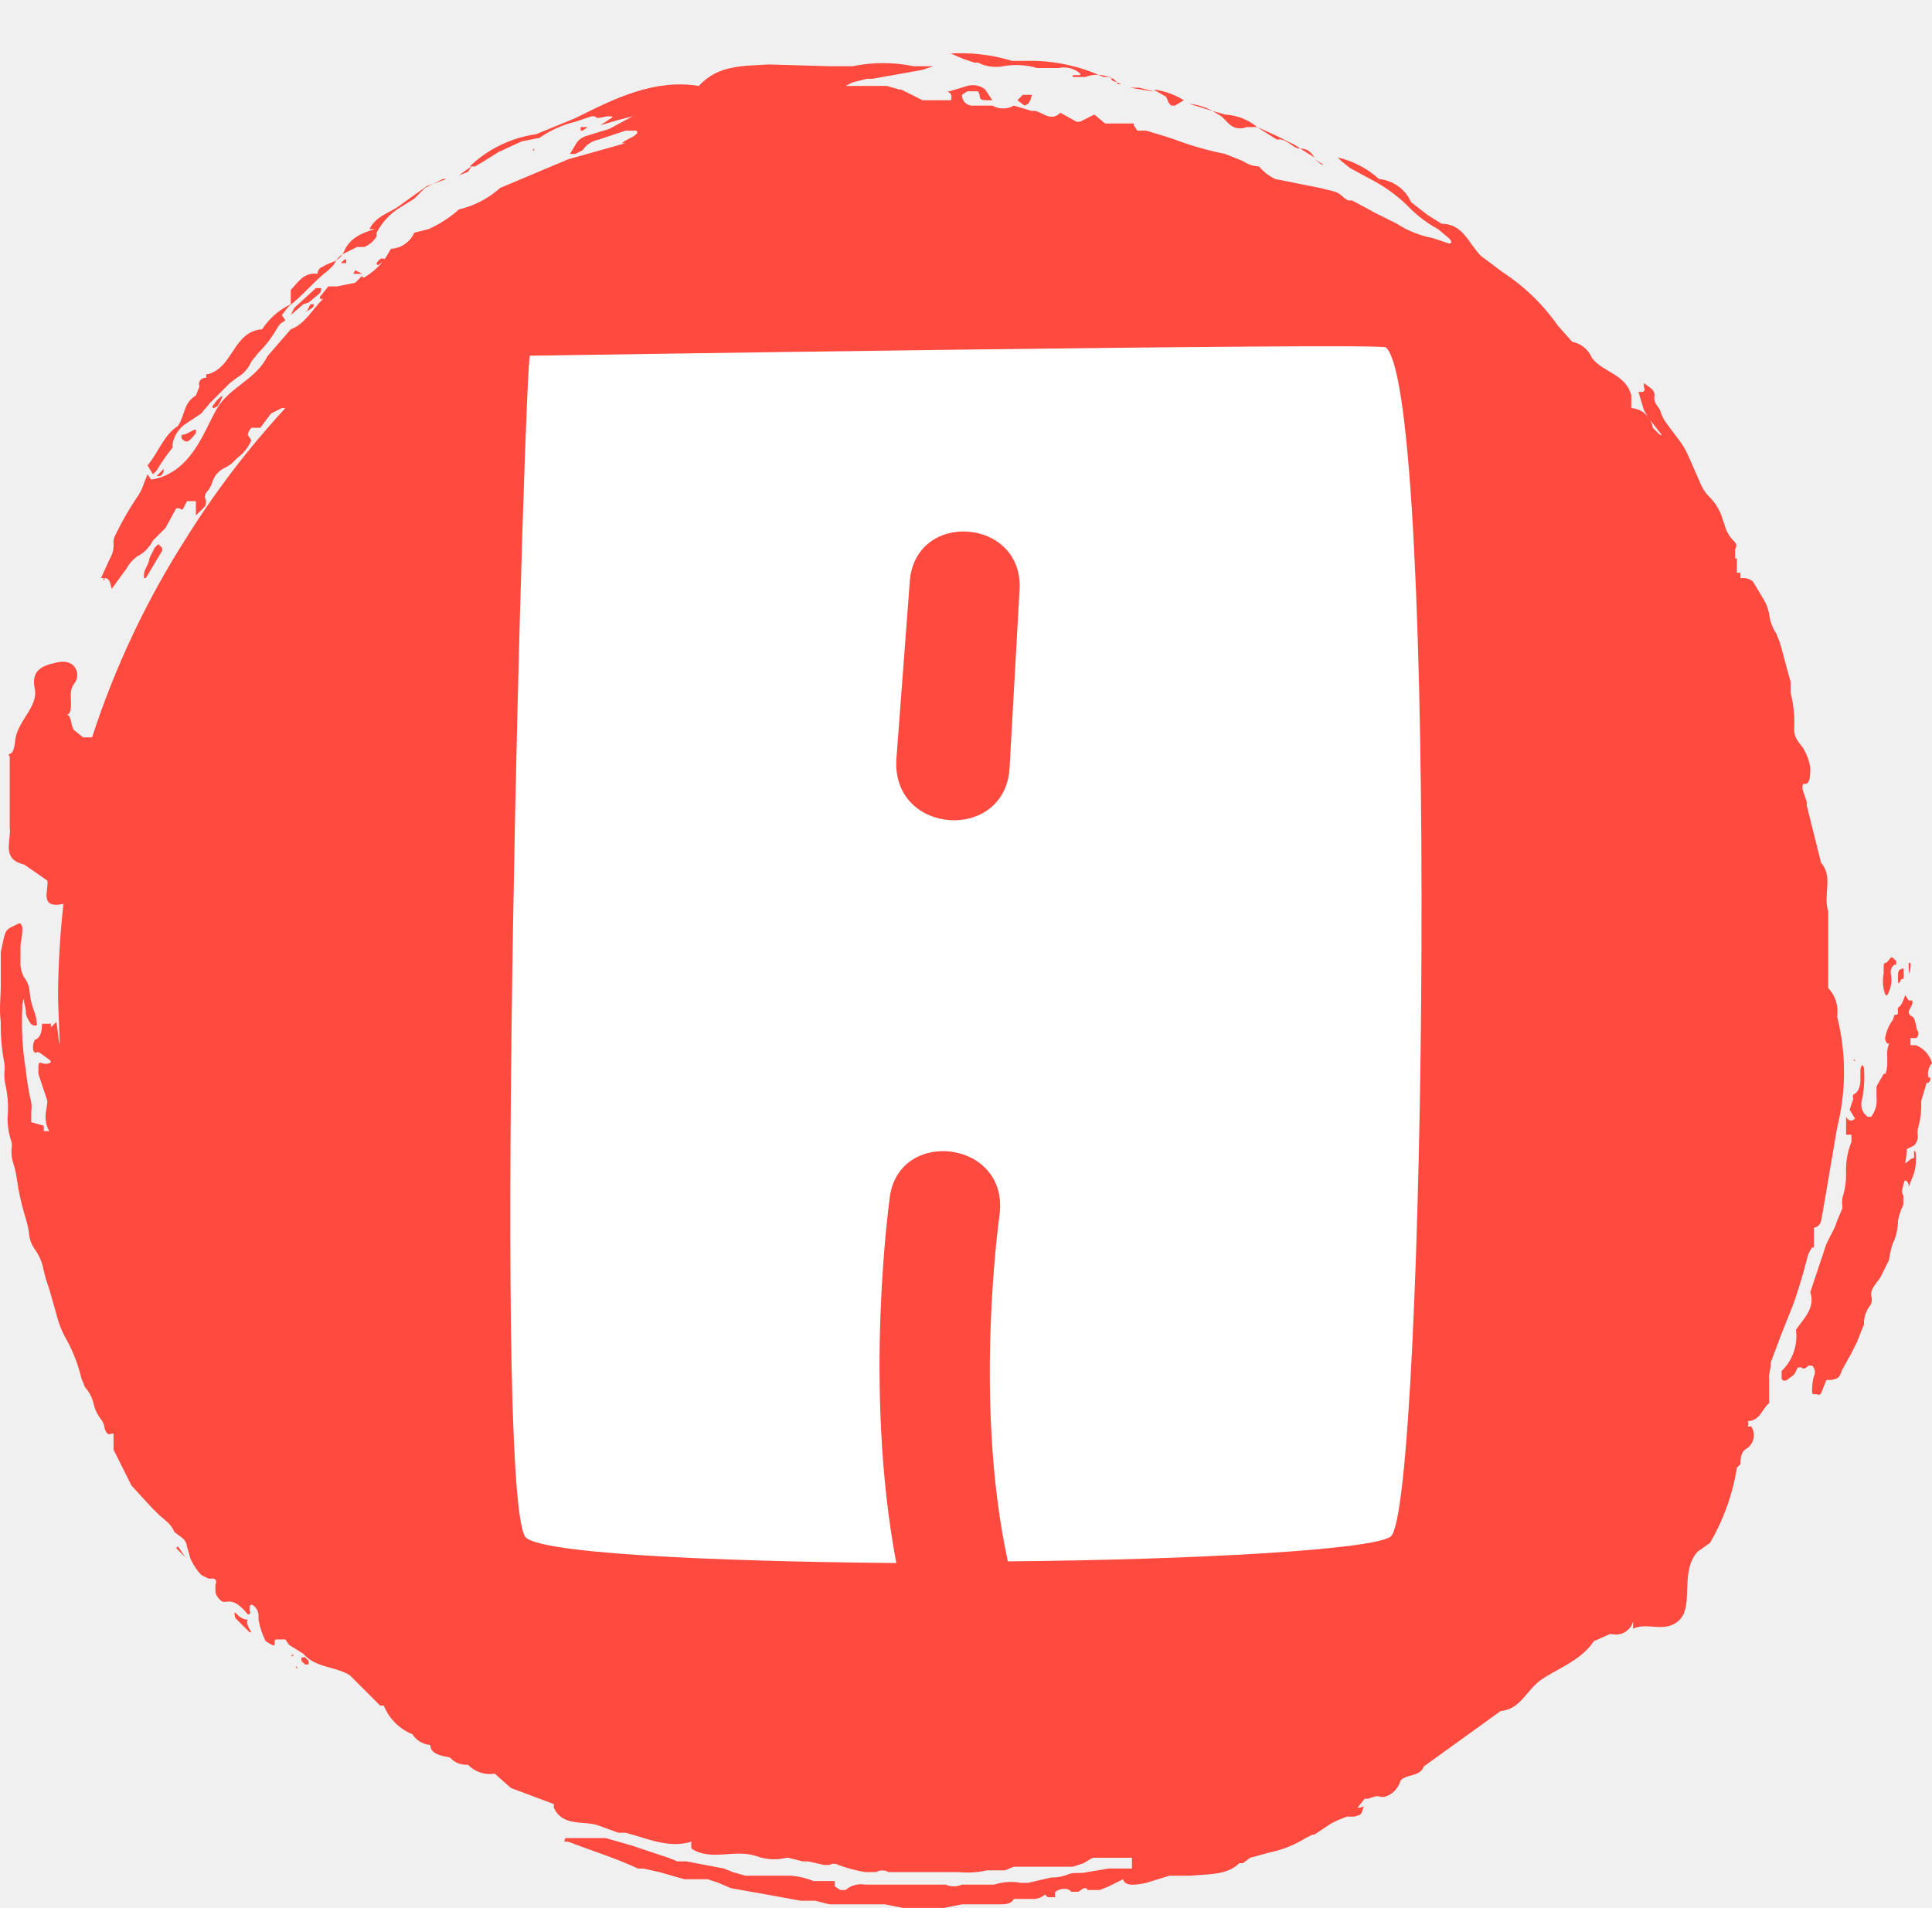
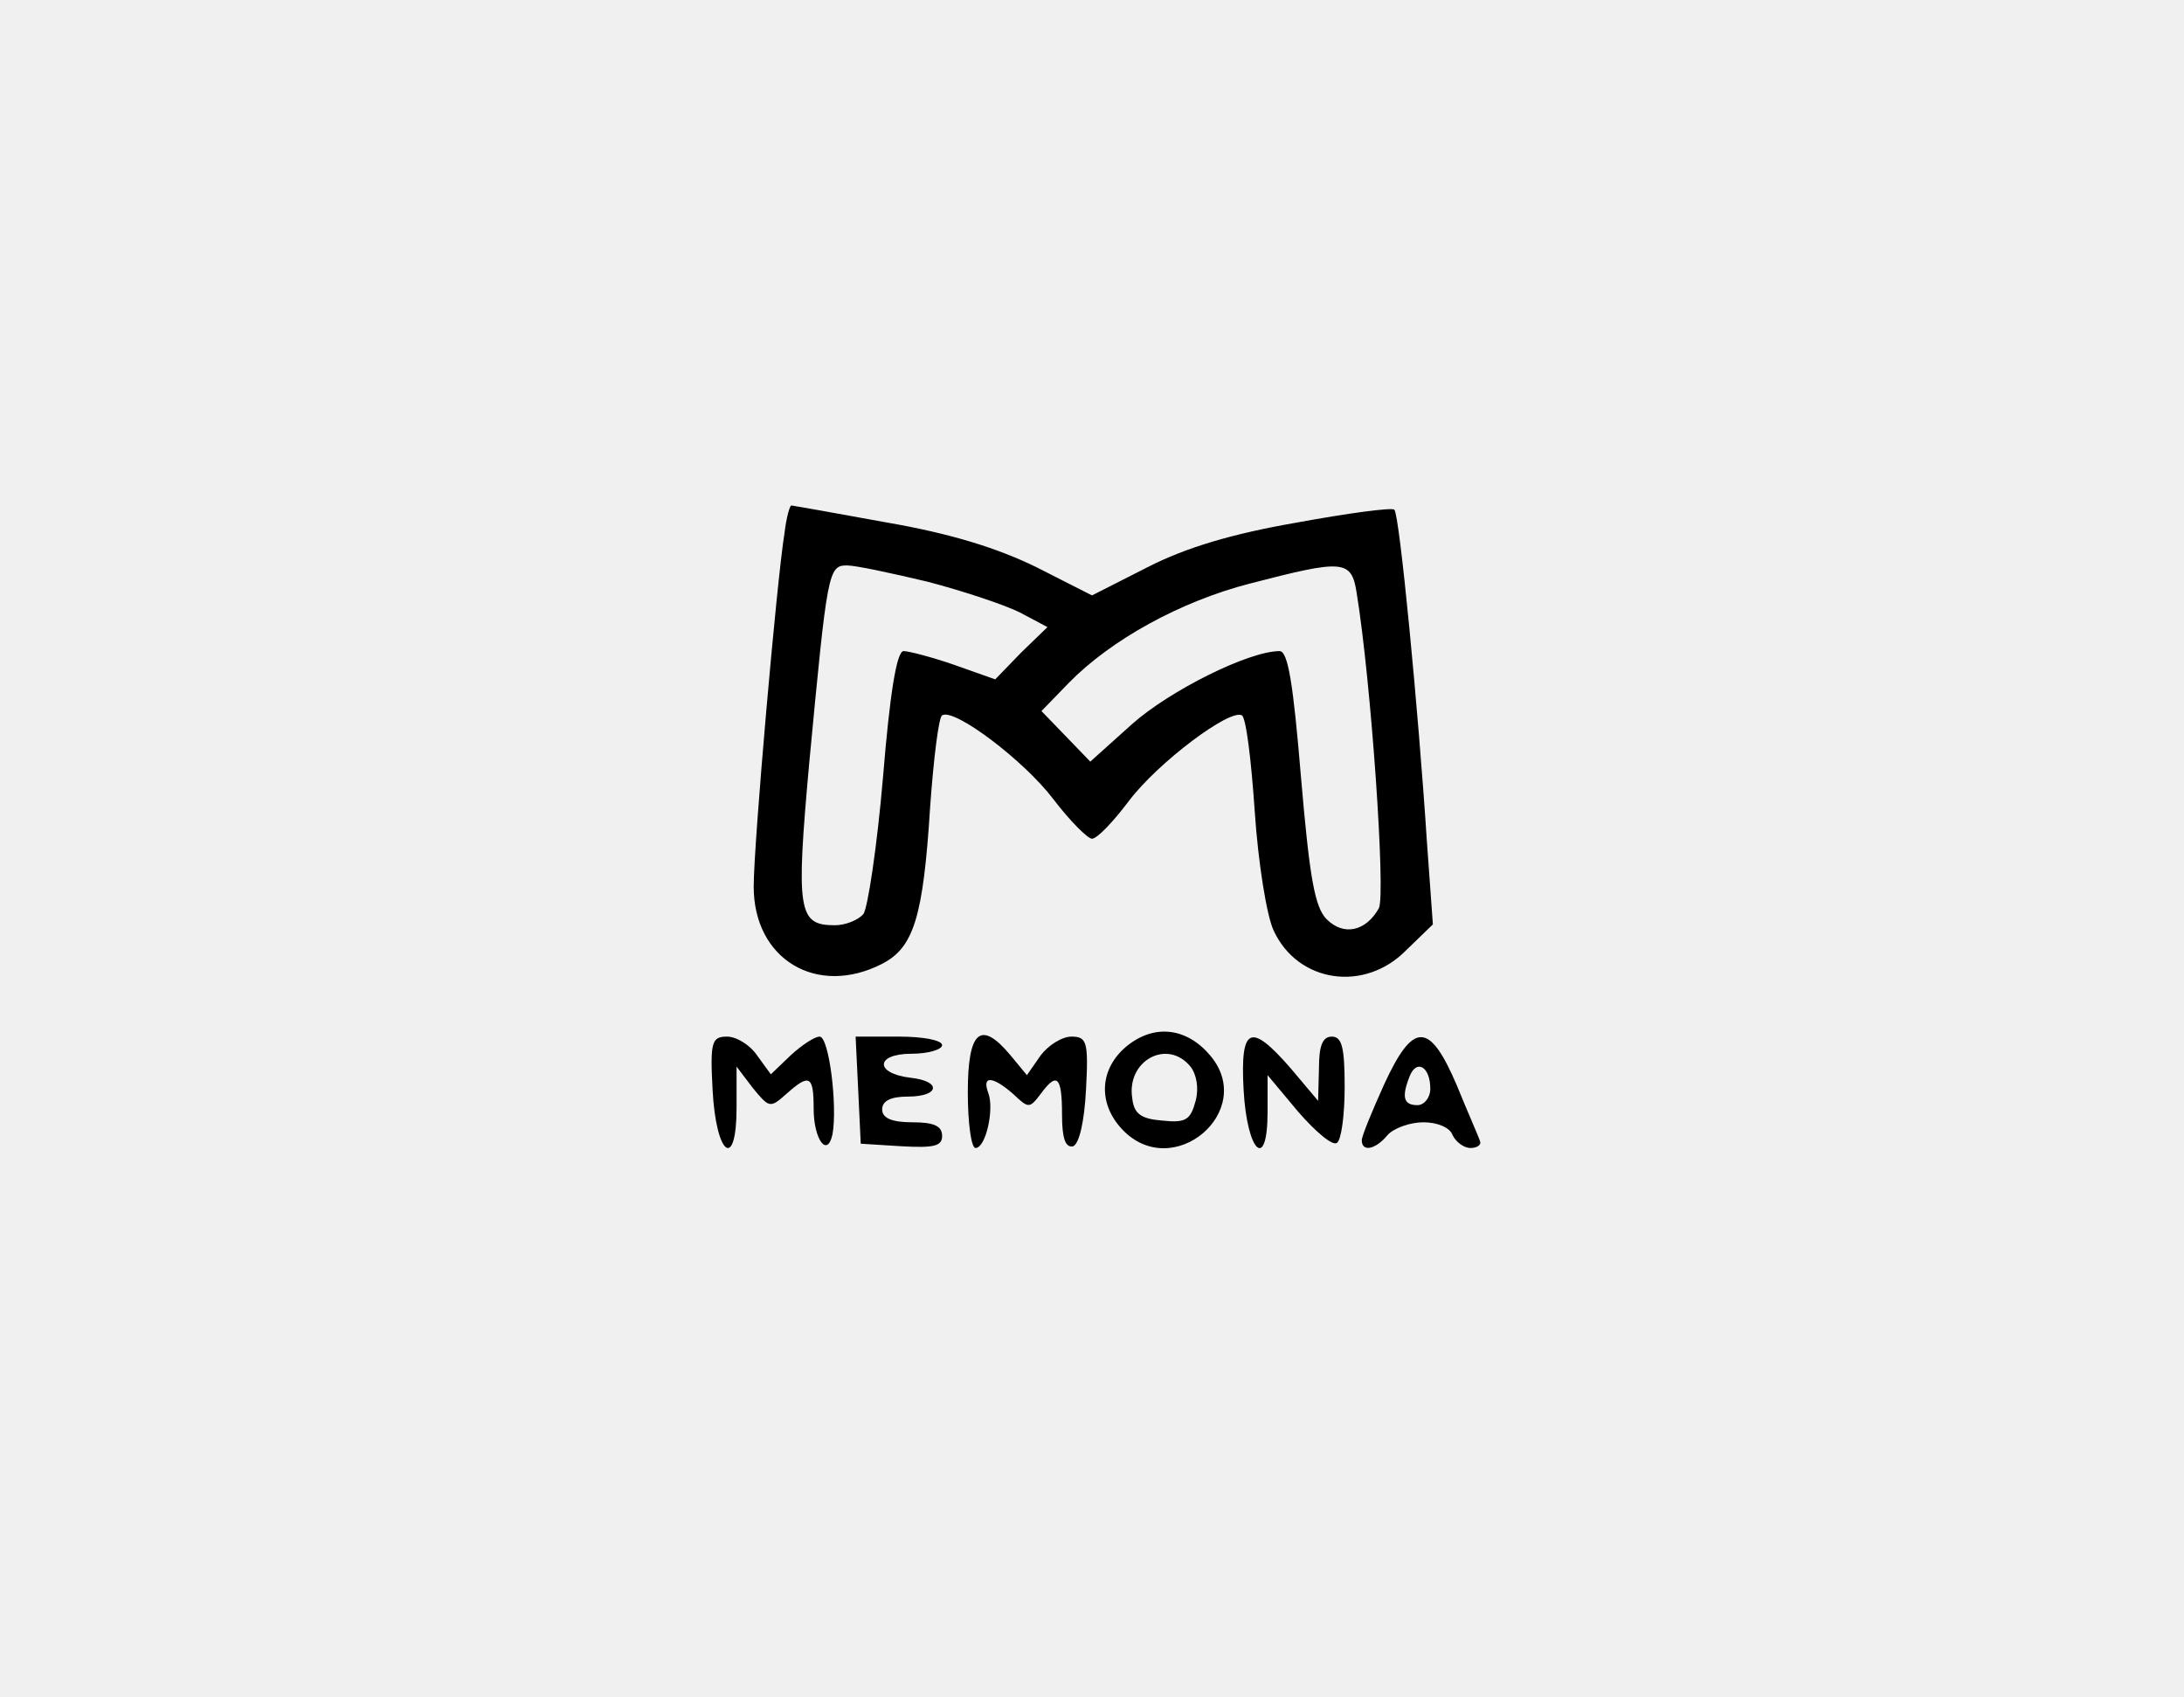
- <svg xmlns="http://www.w3.org/2000/svg" id="svg23" width="308.761" height="304.916" class="css-1j8o68f" version="1.1" viewBox="0 0 106.008 104.687">
-   <g id="SvgjsG2685" fill="#ff4a3f" featurekey="rootContainer" transform="matrix(0.9820593,0,0,0.9820593,-0.05456052,0)">
-     <g id="g17">
-       <path id="path3" d="M19.8 15.3h.5l-.4-.2zm.5.1zm.8-.7c0 .1 0 .1.1.1l.4-.3c-.2-.1-.3-.1-.5.2zm.4-.2zm-4.1 2.3zm-.2.6l.3-.2c.1-.1.1-.2.1-.2h-.2l-.2.4c-.1-.1-.1 0 0 0zm2.2-2.9h-.1l-.2.2h.3zm-2.1 2.4l.6-.5c.1-.1.1-.2.1-.3h-.3l-1.2 1.1-.2.4.7-.6zm-1.1.8z" />
-       <path id="path5" d="M9.7 25v-.2a1.7 1.7 0 0 1 .7-1.1l.9-.6.5-.6.7-.7.4-.4.4-.3a1.9 1.9 0 0 0 .8-.9l.4-.5a5.9 5.9 0 0 0 1-1.3l.2-.3.3-.2-.2-.3.4-.5c.8-.6 1.4-1.4 2.2-2l.3-.3a1.4 1.4 0 0 1 .5-.6l.8-.4h.4a1.4 1.4 0 0 0 .7-.6V13a3.5 3.5 0 0 1 1.3-1.4l.8-.5.2-.2.4-.4 1-.5h.2l-1.1.4-1.4 1c-.6.5-1.4.6-1.8 1.4h.3c-.7.2-1.4.5-1.7 1.2s-.8.6-1.2.9a.4.4 0 0 0-.3.4c-.8-.1-1.1.5-1.5.9v.8a3.9 3.9 0 0 0-1.6 1.4c-1.6.1-1.6 2.1-3 2.5h-.1a.2.2 0 0 0 0 .2c-.3 0-.5.2-.4.5l-.2.5c-.7.4-.6 1.1-1 1.7-.8.5-1.1 1.5-1.7 2.2l.3.5.2-.2a11.6 11.6 0 0 1 .9-1.3zM53.9 3.3l.6.2h.2a2.2 2.2 0 0 0 1.4.2 4.1 4.1 0 0 1 1.9.1h1.2a1.4 1.4 0 0 1 1.2.3.1.1 0 0 1 0 .1H60a.1.1 0 0 0 0 .1h.7a1.8 1.8 0 0 1 1.3 0c.2 0 .1.1.2.2l.5.2h-.2c-.2-.4-.5-.4-.8-.4a9.7 9.7 0 0 0-4.3-.9h-.8A9.8 9.8 0 0 0 53 3h.2zm7.3 3.1zM50.3 4.7zm10.9 1.7h.2-.2zM19 14.7zm32.1-10zm17.6 2.2a.9.9 0 0 0 1 .2h.6a3.1 3.1 0 0 0-1.8-.7l-.7-.2.5.3zm-3.4-1.3c0 .1.1.2.2.3h.2l.5-.3a4.2 4.2 0 0 0-1.7-.6l.7.4zm7.4 2.7l.8.5c-.2-.3-.4-.5-.8-.5z" />
-       <path id="path7" d="M99 76.1l.6-1.6.6-1.5c.2-.5.6-1.8.8-2.6a1.7 1.7 0 0 1 .3-.7h.1v-1.1c.5-.1.4-.6.5-.9l.8-4.7a12.7 12.7 0 0 0 0-6.2 1.9 1.9 0 0 0-.5-1.6v-4.3c-.3-.9.3-1.9-.4-2.7L101 45a.4.4 0 0 0 0-.2l-.2-.6a.5.5 0 0 1 0-.4h.1c.3 0 .3-.5.3-.9a3 3 0 0 0-.4-1.1l-.3-.4a1.1 1.1 0 0 1-.2-.7 6.7 6.7 0 0 0-.2-2v-.6c-.2-.7-.4-1.5-.6-2.2l-.2-.5a2.5 2.5 0 0 1-.4-1.1 2.5 2.5 0 0 0-.3-.8l-.6-1a.8.8 0 0 0-.6-.2h-.1V32h-.2v-.8H97V31a.4.4 0 0 0 0-.1v-.2c.1-.2.1-.3-.1-.5a1.8 1.8 0 0 1-.4-.6l-.2-.6a2.9 2.9 0 0 0-.7-1.2 2.2 2.2 0 0 1-.5-.7l-.7-1.6a4.3 4.3 0 0 0-.6-1l-.6-.8a2.4 2.4 0 0 1-.4-.8l-.2-.3a.6.6 0 0 1-.1-.5.5.5 0 0 0-.2-.4l-.4-.3v.2c.1.2 0 .3-.1.3h-.2l.3 1 .3.5.7.9h-.1l-.2-.2-.2-.2a1.3 1.3 0 0 0-1.2-1.1v-.7c-.3-1.2-1.6-1.3-2.2-2.1a1.5 1.5 0 0 0-1.1-.9l-.8-.9a11.3 11.3 0 0 0-3.1-3l-.8-.6-.4-.3c-.7-.7-1-1.8-2.2-1.8l-.8-.5-.9-.7a2.2 2.2 0 0 0-1.8-1.3 5.1 5.1 0 0 0-2.3-1.2l.2.2.5.4 1.3.7a8.5 8.5 0 0 1 2.1 1.6 6.8 6.8 0 0 0 1.5 1.1l.6.5c.1.1.2.2.1.3H81l-.9-.3a5.6 5.6 0 0 1-2-.8l-1.2-.6-1.3-.7h-.2c-.3-.1-.4-.4-.8-.5l-.8-.2-2.5-.5a2.6 2.6 0 0 1-.9-.7 1.7 1.7 0 0 1-.9-.3l-1-.4a18.1 18.1 0 0 1-2.8-.8l-.6-.2-1-.3h-.5l-.2-.3v-.1h-1.6l-.6-.5-.4.2-.4.2h-.2l-.9-.5c-.6.6-1.1-.2-1.6-.1l-1-.3a1.2 1.2 0 0 1-1.2 0h-1.2a.6.6 0 0 1-.5-.6l.3-.2h.6a.7.7 0 0 1 .1.3c0 .2.2.2.5.2h.2l-.4-.6a1.1 1.1 0 0 0-1-.2l-1 .3H53c.3.2.2.3.2.5h-1.6l-.4-.2-.8-.4h-.1l-.7-.2h-2.3l.4-.2.8-.2h.3l1.7-.3 1.1-.2.6-.2h-1.1a8.4 8.4 0 0 0-3.4 0h-1.3L43 3.6c-1.4.1-2.8 0-3.9 1.2-2.5-.4-4.7.7-6.9 1.8l-2.2.9a6.7 6.7 0 0 0-3.7 1.8h.3l.5-.3.8-.5 1.3-.6 1-.2a6 6 0 0 1 2-.9l.9-.3h.2c.1.2.5 0 .7 0h.2c.1 0 .1.1 0 .1l-.6.4 1-.3.8-.2-1.3.7-1.3.4a1 1 0 0 0-.6.5l-.3.5h.3l.4-.2a1.4 1.4 0 0 1 .9-.6l1.5-.5h.5a.1.1 0 0 1 .1.2c-.2.2-.6.3-.8.5h.2l-3.2.9-3.8 1.6a5.2 5.2 0 0 1-2.3 1.2 6.6 6.6 0 0 1-1.7 1.1l-.8.2a1.5 1.5 0 0 1-1.3.9l-.3.5a3.7 3.7 0 0 1-1.2 1.1h-.1v-.1l-.2.2-.2.2-1 .2h-.5l-.4.5c-.1.1-.1.2 0 .2h.1c-.6.6-1 1.4-1.8 1.7L15 19.9c-.6 1.2-1.8 1.6-2.6 2.6s-1.4 3.9-3.9 4.3l-.2-.3-.2.5a2.7 2.7 0 0 1-.4.8 16.9 16.9 0 0 0-1.2 2.1.8.8 0 0 0-.1.5 1.4 1.4 0 0 1-.2.8l-.5 1.1h.2c.3 0 .3.3.4.6l.8-1.1a2.2 2.2 0 0 1 .6-.7 2 2 0 0 0 .9-.9l.3-.3.4-.4.6-1.1h.2c.1.1.1.1.2 0l.2-.4h.5v.8l.5-.5a.5.5 0 0 0 0-.5.4.4 0 0 1 .1-.3 1.5 1.5 0 0 0 .3-.5 1.3 1.3 0 0 1 .8-.9l.3-.2.3-.3a2.4 2.4 0 0 0 .8-1l-.2-.3c0-.1.1-.3.2-.4h.5l.6-.8.6-.3h.2a48.8 48.8 0 0 0-5.5 7.2h-.1.1a48.4 48.4 0 0 0-5.3 11.2h-.5l-.5-.4c-.2-.2-.1-.7-.4-.9h.1c.3-.5-.1-1.2.3-1.7s.1-1.4-.9-1.2-1.5.5-1.3 1.5-1 1.8-1.1 2.9-.5.5-.3.9v3.9c.1.8-.5 1.8.8 2.1l1.3.9c.1.5-.5 1.6.9 1.3a49.2 49.2 0 0 0-.3 5c0 1.1.1 2.2.1 3.3v-.4c-.1-.4-.1-.8-.2-1.3l-.3.3v-.2h-.5c0 .5-.1.8-.4.9a.9.9 0 0 0-.1.5c0 .1.1.3.2.2s.4.2.7.4-.2.3-.4.2-.2.1-.2.3v.3l.5 1.5c0 .3-.1.6-.1.9a1.7 1.7 0 0 0 .2.8h-.3v-.3l-.7-.2v-.6a1.5 1.5 0 0 0 0-.5 14.6 14.6 0 0 1-.3-1.8 16.6 16.6 0 0 1-.2-3.5.9.9 0 0 1 .1-.5v.2a2.9 2.9 0 0 1 .1.5.8.8 0 0 0 .1.4c.1.2.2.4.4.4s.1-.1.1-.2a2.1 2.1 0 0 0-.1-.5 4.2 4.2 0 0 1-.3-1.3 1.5 1.5 0 0 0-.3-.7 1.6 1.6 0 0 1-.2-.9v-.8c0-.3.1-.6.1-.9a.5.5 0 0 0-.1-.4h-.1c-.8.4-.7.2-1 1.6V55c0 .7-.1 1.4 0 2.1a10.8 10.8 0 0 0 .2 2.3 1.8 1.8 0 0 1 0 .5 3.1 3.1 0 0 0 .1.9 5.9 5.9 0 0 1 .1 1.3 3.9 3.9 0 0 0 .2 1.7 1.2 1.2 0 0 1 0 .4 2.1 2.1 0 0 0 .1.8 4.9 4.9 0 0 1 .2.9 14 14 0 0 0 .5 2.2 5 5 0 0 1 .2 1 1.7 1.7 0 0 0 .3.7 2.9 2.9 0 0 1 .5 1.2 8.5 8.5 0 0 0 .3 1l.4 1.4a5.4 5.4 0 0 0 .6 1.5 8.5 8.5 0 0 1 .8 2.1l.2.5a2.1 2.1 0 0 1 .5 1 2.1 2.1 0 0 0 .4.8 1 1 0 0 1 .2.5c.1.3.2.4.4.3h.1v.9l.5 1 .5 1 1.1 1.2.4.4c.3.3.7.5.9 1l.4.3a.7.7 0 0 1 .3.5l.2.7a3.3 3.3 0 0 0 .6.9l.4.2h.3a.2.2 0 0 1 .1.3 2.5 2.5 0 0 0 0 .5.9.9 0 0 0 .4.5h.2c.4-.1.8.2 1.2.7h.1c0-.1.1-.1 0-.2v-.2c0-.1.1-.2.2-.1a.7.7 0 0 1 .3.6v.2a4.3 4.3 0 0 0 .4 1.2c.5.3.5.3.5.1s0-.2.2-.2h.4l.2.3.8.5c.7.8 1.8.7 2.6 1.2l1.7 1.7h.2a2.9 2.9 0 0 0 1.6 1.6 1.3 1.3 0 0 0 1 .6c0 .5.6.6 1.1.7a1.2 1.2 0 0 0 .8.4h.2a1.7 1.7 0 0 0 1.5.5l.9.8 2.4.9v.2c.5 1.1 1.7.7 2.5 1l1.1.4h.4c1.2.3 2.4.9 3.7.5a.7.7 0 0 0 0 .4c1.1.7 2.4 0 3.6.4a2.9 2.9 0 0 0 1.7.1h.1l.8.2h.3l.9.2h.3a.5.5 0 0 1 .5 0 7.9 7.9 0 0 0 1.5.4h.6a.7.7 0 0 1 .7 0h3.9a5 5 0 0 0 1.6-.1h1l.5-.2H60l.6-.2.5-.3h2.2v.6H62l-1.2.2c-.4.1-.7 0-1 .1a2.4 2.4 0 0 1-1 .2l-1.3.3h-.4a3.1 3.1 0 0 0-1.5.1h-1.8a1.1 1.1 0 0 1-.9 0h-4.5a1.3 1.3 0 0 0-1.1.3H47l-.3-.2v-.3h-1.2a4.1 4.1 0 0 0-1.3-.3h-2.5l-.7-.2-.5-.2-2.1-.4h-.5l-.5-.2-2.1-.7-1.4-.4h-2.2c-.1 0-.1.1-.1.2h.2c1.3.5 2.6.9 3.9 1.5h.3l.9.2 1.4.4h1.3l.6.2.7.3 1.7.3 1.1.2 1.1.2h.8l.8.2h3.1l1 .2h2.3l1-.2H56c.4 0 .6-.1.7-.3h1a1 1 0 0 0 .8-.3c-.1.1 0 .1.1.2h.4v-.2c0-.1 0-.1.2-.2s.6-.1.7.1h.4l.3-.2c.2 0 .2 0 .2.1h.7l.5-.2.8-.4c.1.3.4.4 1.3.2l1.3-.4h1.2c.9-.1 2 0 2.7-.7h.2l.4-.3 1.1-.3a6.1 6.1 0 0 0 2-.8l.4-.2h.1l.9-.6.4-.2.5-.2h.4c.4-.1.4-.1.5-.4s0-.1-.2-.1h-.1l.4-.5h.2c.3-.1.5-.2.7-.1h.2a1.3 1.3 0 0 0 .9-.9c.3-.4 1.1-.2 1.3-.8l4.3-3.1c1.1-.1 1.4-1.1 2.2-1.7s2.3-1.1 3-2.2l.9-.4h.1a1 1 0 0 0 1.2-.7v.4c.8-.4 1.8.3 2.6-.5s0-2.7 1-3.8l.7-.5a12.1 12.1 0 0 0 1.5-4.2l.2-.2c0-.3 0-.7.4-.9a.9.9 0 0 0 .2-1.2h-.2a.3.3 0 0 0 0-.3c.7 0 .8-.7 1.2-1V77a.5.5 0 0 1 0-.2 3.8 3.8 0 0 0 .1-.7zM5.9 32.2z" />
-       <path id="path9" d="M26.4 9.3l-.3.2-.4.3.5-.2zm6.1-2h.1l.3-.2h-.4zm-2.6 1l-.1.1h.1v-.1zm-1.5 1.4zm1.3-.2zm-6.3 3.1zM9.2 26.2l-.4.4H9a.4.4 0 0 0 .2-.4zm3-3.5a2.1 2.1 0 0 0 .3-.6 1.5 1.5 0 0 0-.5.5c-.1.1-.1.2 0 .2zM11 24.2V24c-.2 0-.5.3-.8.3v.2c.3.3.4.2.8-.3zm3 66.2zM73.9 9.2h.1l-.5-.3zm-2.5-1.4c.5-.1.8.4 1.2.5h.1l-.3-.2-1-.5-1.1-.5.3.2zM52.8 3.1zm11.7 2h-.1l-1.2-.2h.5zm2 .7l1.3.4a3.3 3.3 0 0 0-1.3-.4zm-9 0a1 1 0 0 0 .2-.5h-.5l-.3.3.4.3zm9 1.6zM49.9 4.2zm2.9.7zM48.5 4zm13.8 2.1a.5.5 0 0 0 0 .1zm44.8 52.3h-.3V58h.3c.1 0 .2-.3.1-.4s-.1-.7-.3-.8a.3.3 0 0 1-.2-.3l.2-.4a.4.4 0 0 0 0-.2h-.2l-.2-.3c-.1.3-.2.6-.4.7a.5.5 0 0 0 0 .2c0 .1 0 .2-.1.2h-.1a1.1 1.1 0 0 1-.1.3 2.3 2.3 0 0 0-.4.9.4.4 0 0 0 .1.4h.1a1.7 1.7 0 0 0-.1.8v.4a1.8 1.8 0 0 1-.1.5h-.1l-.4.7v.6a1.5 1.5 0 0 1-.3 1.1h-.2l-.2-.2a.9.9 0 0 1-.1-.8 6.5 6.5 0 0 0 .1-1.7c0-.1-.1-.2-.1-.2a.5.5 0 0 0-.1.3v.6c0 .2-.1.6-.3.7s-.1.2-.1.3l-.2.6.3.5c-.2.2-.4.1-.5-.1v1h.3v.4a4.2 4.2 0 0 0-.3 1.4 3.3 3.3 0 0 0 0 .4 4 4 0 0 1-.2 1.3 2 2 0 0 0 0 .6l-.3.7a3.2 3.2 0 0 1-.3.7l-.3.6-.9 2.7c.3.9-.4 1.5-.8 2.1a2.7 2.7 0 0 1-.8 2.3v.4c0 .1.1.2.3.1l.4-.3.2-.4h.2c.1.1.2.1.4-.1h.2a.5.5 0 0 1 .1.6 2.9 2.9 0 0 0-.1.8c0 .1 0 .2.1.2h.2c.1.1.2 0 .3-.3l.2-.5h.3c.4-.1.4-.1.6-.6l.5-.9.3-.6.4-1a1.6 1.6 0 0 1 .3-1 .6.6 0 0 0 .1-.6c0-.2 0-.3.2-.6l.3-.4.5-1a4.7 4.7 0 0 1 .2-.9 3 3 0 0 0 .3-1.3 3.8 3.8 0 0 1 .3-.9v-.5c-.1-.2-.1-.2 0-.6s.1-.2.2-.2a.4.4 0 0 1 .1.3l.2-.5a2.3 2.3 0 0 0 .2-.9v-.3c0-.1 0-.3-.1-.3v.4c-.2 0-.3.2-.5.3a6.4 6.4 0 0 0 .1-.8l.4-.2a.7.7 0 0 0 .2-.6 1.4 1.4 0 0 1 0-.3 4.8 4.8 0 0 0 .2-1.4v-.2l.3-1h.1a.3.3 0 0 0 .1-.3h-.1a.9.9 0 0 1 .2-.8 1.5 1.5 0 0 0-.9-1zm-1.2 7.8zm-.2-9.9zm0 0zM9.1 30.8a.3.3 0 0 0 0-.2l-.2-.2-.2.2-.3.6c0 .3-.3.6-.3.9v.2h.1zm96.3 24.8h.1a1.7 1.7 0 0 0 .2-1.2.5.5 0 0 1 .2-.5h.1v-.2l-.2-.2h-.1c-.1.1-.2.3-.3.3s-.1.1-.1.3v.3a2.2 2.2 0 0 0 .1 1.2zM13.2 90.1c-.1 0 0 .2 0 .3l.8.8h.1c-.2-.3-.3-.6-.2-.7a.9.9 0 0 1-.5-.2zm.8.3zm92.3-35.7h.1a2 2 0 0 0 0-.6c-.3.1-.3.1-.3.6s.1.1.2 0z" />
-       <path id="path11" d="M106.7 62a.6.6 0 0 0 .1-.5c0-.1-.1-.2-.1-.1h-.2v.2c0 .4.1.5.2.4zm.1-8.2h-.1v.6a1 1 0 0 0 .1-.6zM17.1 92.6h-.2v.2l.2.2h.2v-.2zm86.6-33.3c0-.1 0-.1-.1-.1zM9.9 86.5l.5.5-.4-.6z" />
-       <circle id="circle13" cx="10.5" cy="87.1" transform="rotate(-24.8 10.4 87.159)" />
-       <path id="path15" d="M9.7 30.1h-.1v.2-.2h.1zm83.2-6.6l-.2-.3h-.1zm-14.7 77.1zM5.9 32.2zm-.1.2a.3.3 0 0 0 .1-.2v.2zm1.9-4.9zM61.5 2.4zm42.8 58.2v.1-.1zM16.4 92.5h-.1c.1.1.2 0 .1-.1zm.2.7h.1l-.1-.1v.1zm73.9-71.3zm15.2 34.4zM14.6 91.7zm92.1-37zm-.8 11.4zM34.6 0z" />
-     </g>
-   </g>
-   <g id="SvgjsG2686" fill="#fff" featurekey="nameFeature-0" transform="matrix(2.284354,0,0,2.284354,27.98006,-5.60952)">
-     <path id="path20" d="M9.6 16.48 l-0.32 4.24 c-0.08 1.8 2.6 1.96 2.72 0.2 l0.24 -4.28 c0.12 -1.76 -2.56 -1.96 -2.64 -0.16 z M0.48 11 l0 0 c0.04 0 20.48 -0.32 20.56 -0.2 c1.28 1.12 0.96 27.8 0.12 28.56 c-0.4 0.32 -4.64 0.56 -9.2 0.6 c-0.84 -3.84 -0.2 -8.32 -0.2 -8.32 c0.24 -1.8 -2.44 -2.12 -2.64 -0.4 c0 0.04 -0.64 4.52 0.16 8.76 c-4.56 -0.04 -8.68 -0.24 -8.92 -0.64 c-0.8 -1.44 0 -28.28 0.12 -28.36 z" />
+ <svg xmlns="http://www.w3.org/2000/svg" version="1.0" width="255pt" height="198pt" viewBox="0 0 255 198" preserveAspectRatio="xMidYMid meet">
+   <g transform="translate(0,198) scale(0.1,-0.1)" fill="#000000" stroke="none">
+     <path d="M916 1358 c-9 -55 -36 -363 -36 -413 0 -85 74 -129 150 -90 37 19 48 55 56 183 4 56 10 105 14 107 14 9 96 -53 130 -98 19 -25 40 -46 45 -46 6 0 25 20 43 44 34 45 118 108 132 100 5 -3 11 -53 15 -112 4 -60 14 -122 22 -139 28 -61 106 -73 155 -23 l31 30 -7 97 c-10 154 -32 382 -38 387 -2 3 -54 -4 -114 -15 -75 -13 -129 -29 -174 -52 l-65 -33 -65 33 c-45 22 -99 39 -174 52 -60 11 -111 20 -112 20 -2 0 -6 -15 -8 -32z m167 -57 c42 -11 90 -27 108 -36 l32 -17 -31 -30 -30 -31 -48 17 c-26 9 -53 16 -59 16 -8 0 -16 -49 -24 -147 -7 -82 -18 -154 -23 -160 -6 -7 -21 -13 -33 -13 -43 0 -46 15 -30 191 21 222 22 229 44 229 10 0 52 -9 94 -19z m501 -13 c17 -104 34 -352 26 -368 -15 -27 -41 -33 -61 -13 -14 14 -20 49 -30 166 -9 108 -15 147 -25 147 -36 0 -128 -46 -172 -85 l-49 -44 -28 29 -29 30 32 33 c49 50 130 95 212 116 108 28 118 28 124 -11z" />
+     <path d="M1317 760 c-33 -26 -36 -67 -7 -98 59 -63 158 21 103 86 -27 32 -64 37 -96 12z m73 -25 c7 -9 10 -25 6 -40 -6 -22 -11 -26 -39 -23 -25 2 -33 8 -35 26 -7 44 41 70 68 37z" />
+     <path d="M832 708 c4 -77 28 -95 28 -21 l0 48 19 -25 c19 -23 20 -24 39 -7 27 24 32 22 32 -17 0 -36 16 -58 22 -30 6 33 -4 114 -15 114 -6 0 -21 -10 -34 -22 l-23 -22 -16 22 c-8 12 -24 22 -35 22 -18 0 -20 -6 -17 -62z" />
+     <path d="M1002 708 l3 -63 48 -3 c37 -2 47 0 47 12 0 12 -10 16 -35 16 -24 0 -35 5 -35 15 0 10 10 15 30 15 37 0 40 18 3 22 -42 5 -41 28 1 28 20 0 36 5 36 10 0 6 -23 10 -50 10 l-51 0 3 -62z" />
+     <path d="M1130 705 c0 -36 4 -65 9 -65 12 0 22 45 15 64 -8 21 5 20 29 -1 18 -17 19 -17 32 0 19 26 25 21 25 -24 0 -28 4 -39 13 -37 7 3 13 28 15 66 3 56 1 62 -17 62 -11 0 -27 -10 -36 -22 l-16 -23 -19 23 c-35 42 -50 29 -50 -43z" />
+     <path d="M1452 708 c4 -73 28 -96 28 -26 l0 43 36 -43 c20 -23 40 -40 45 -36 5 3 9 32 9 65 0 46 -3 59 -15 59 -11 0 -15 -11 -15 -37 l-1 -38 -32 38 c-47 54 -59 49 -55 -25z" />
+     <path d="M1616 714 c-14 -31 -26 -60 -26 -65 0 -14 16 -11 30 6 7 8 26 15 42 15 16 0 31 -6 34 -15 4 -8 13 -15 21 -15 8 0 13 4 11 8 -1 4 -14 33 -27 65 -32 75 -51 75 -85 1z m54 -5 c0 -10 -7 -19 -15 -19 -16 0 -19 9 -9 34 8 20 24 11 24 -15z" />
  </g>
</svg>
